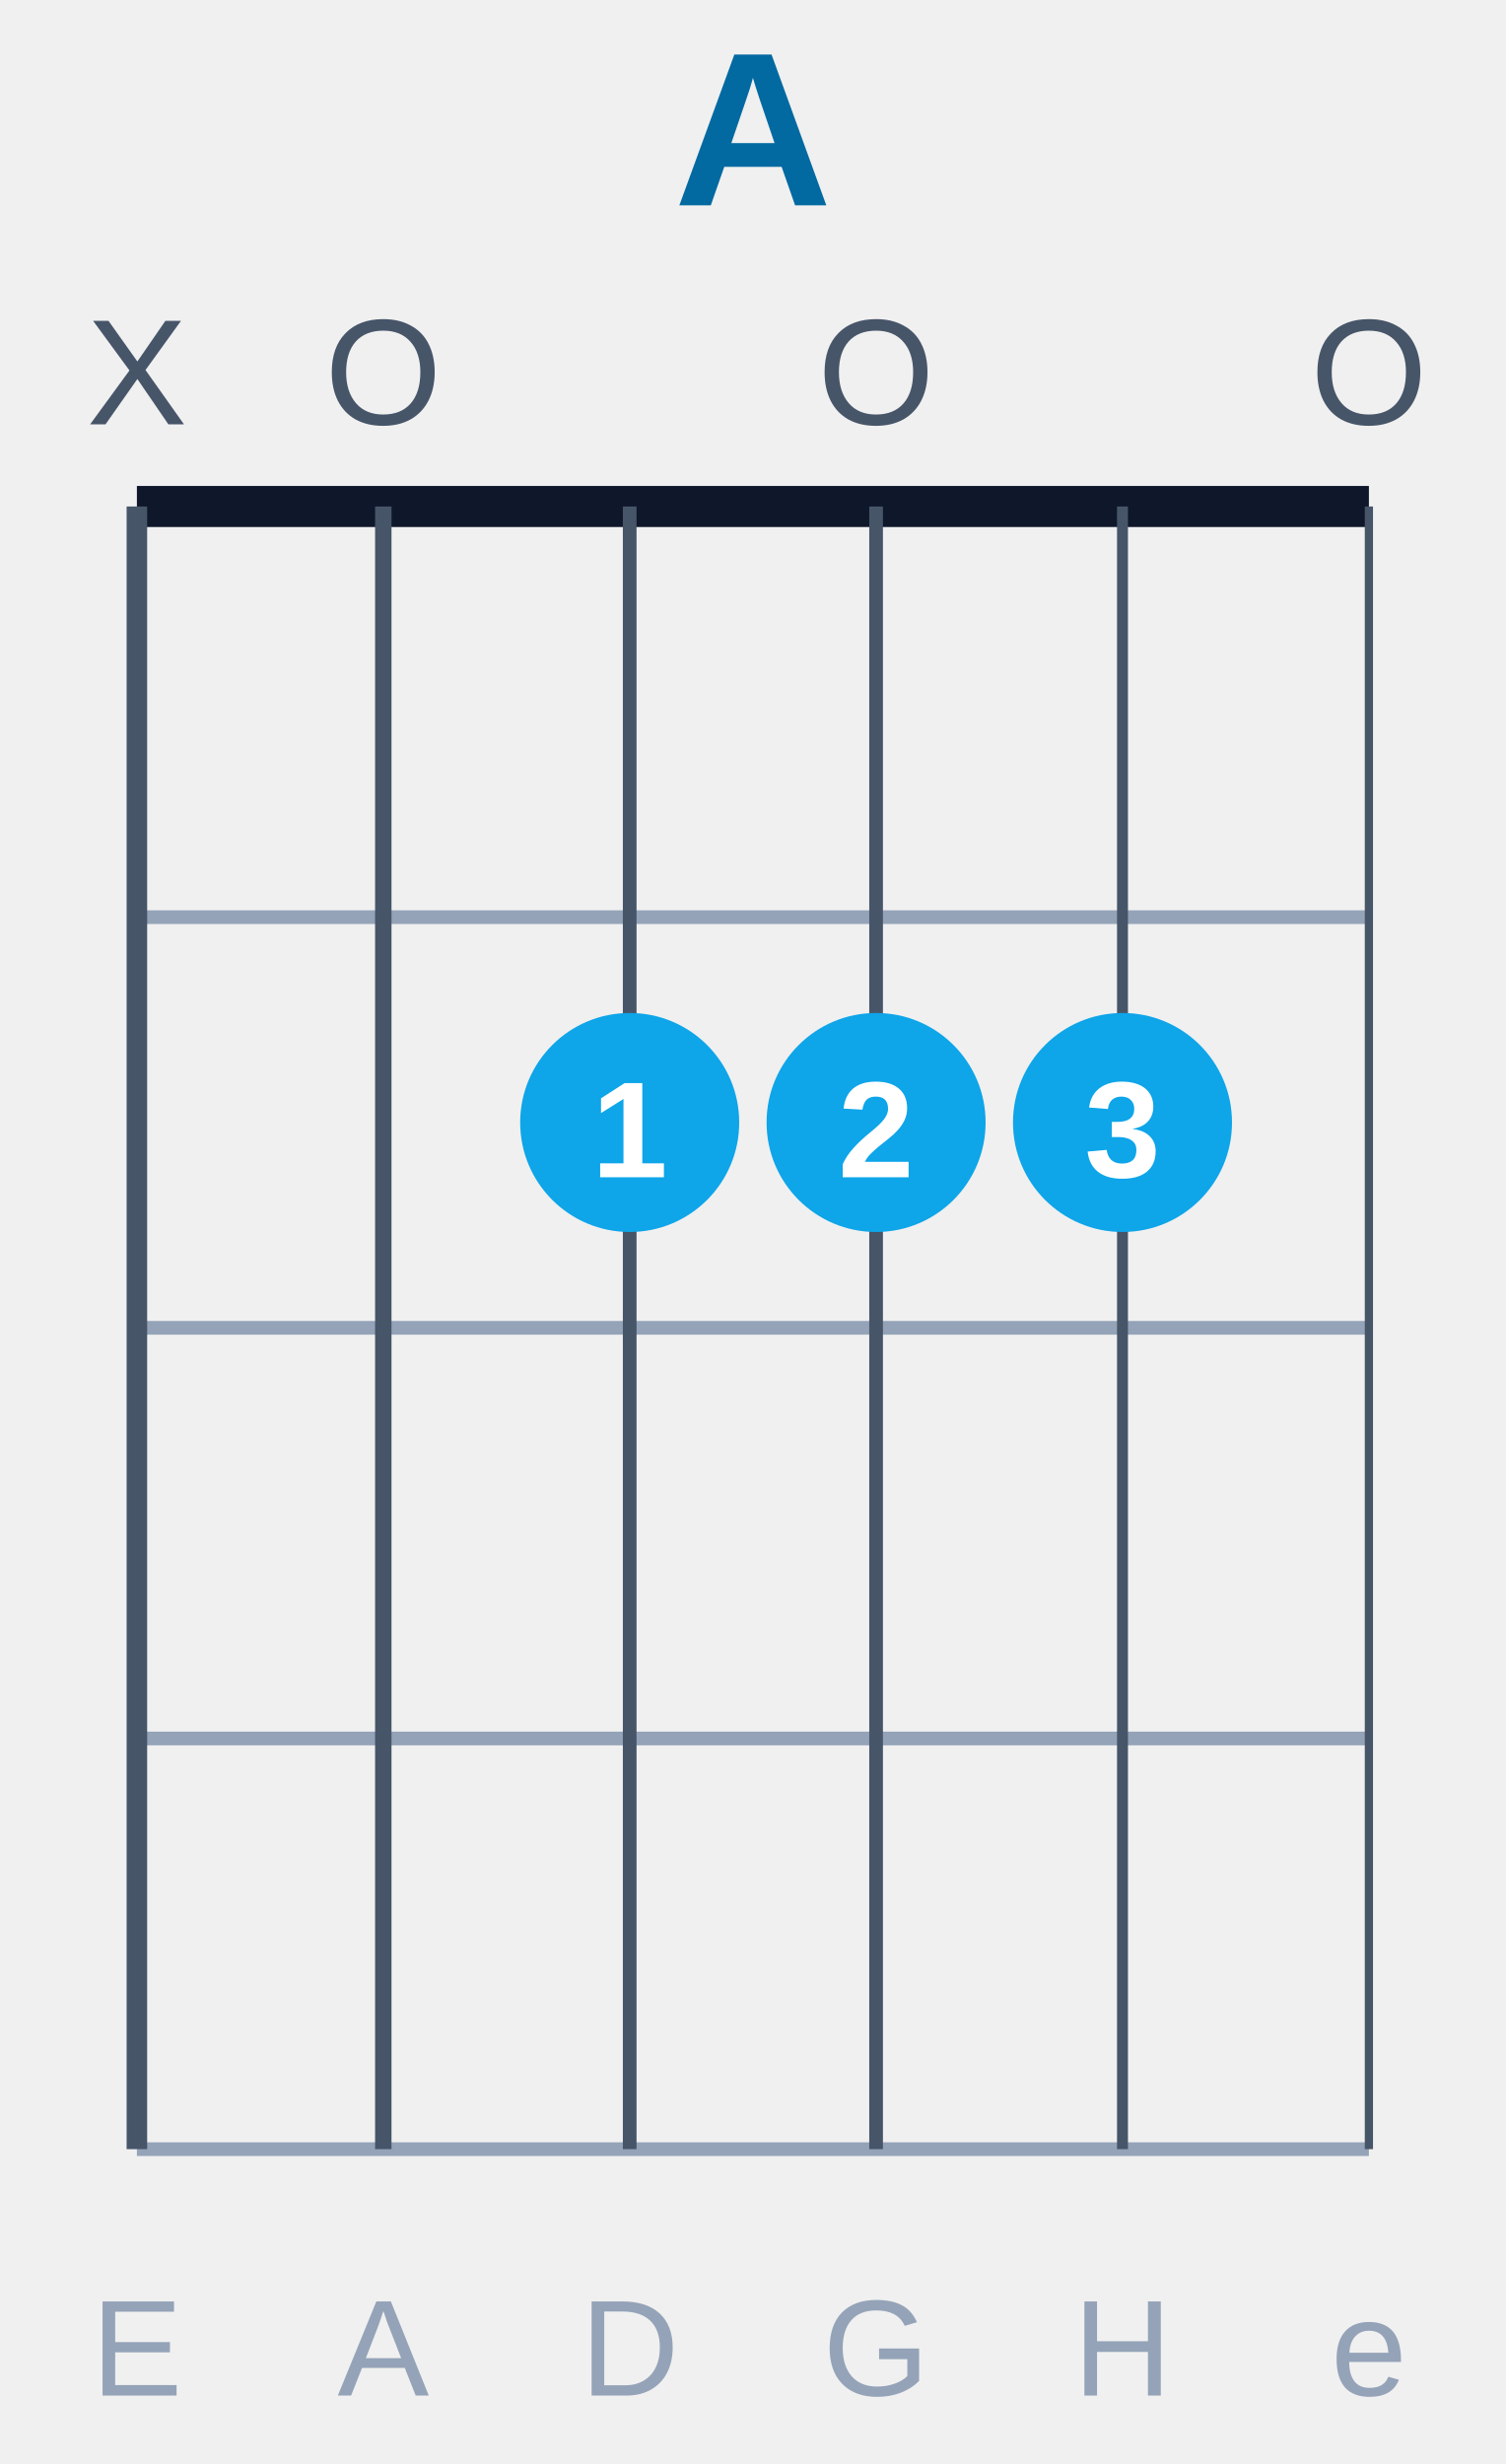
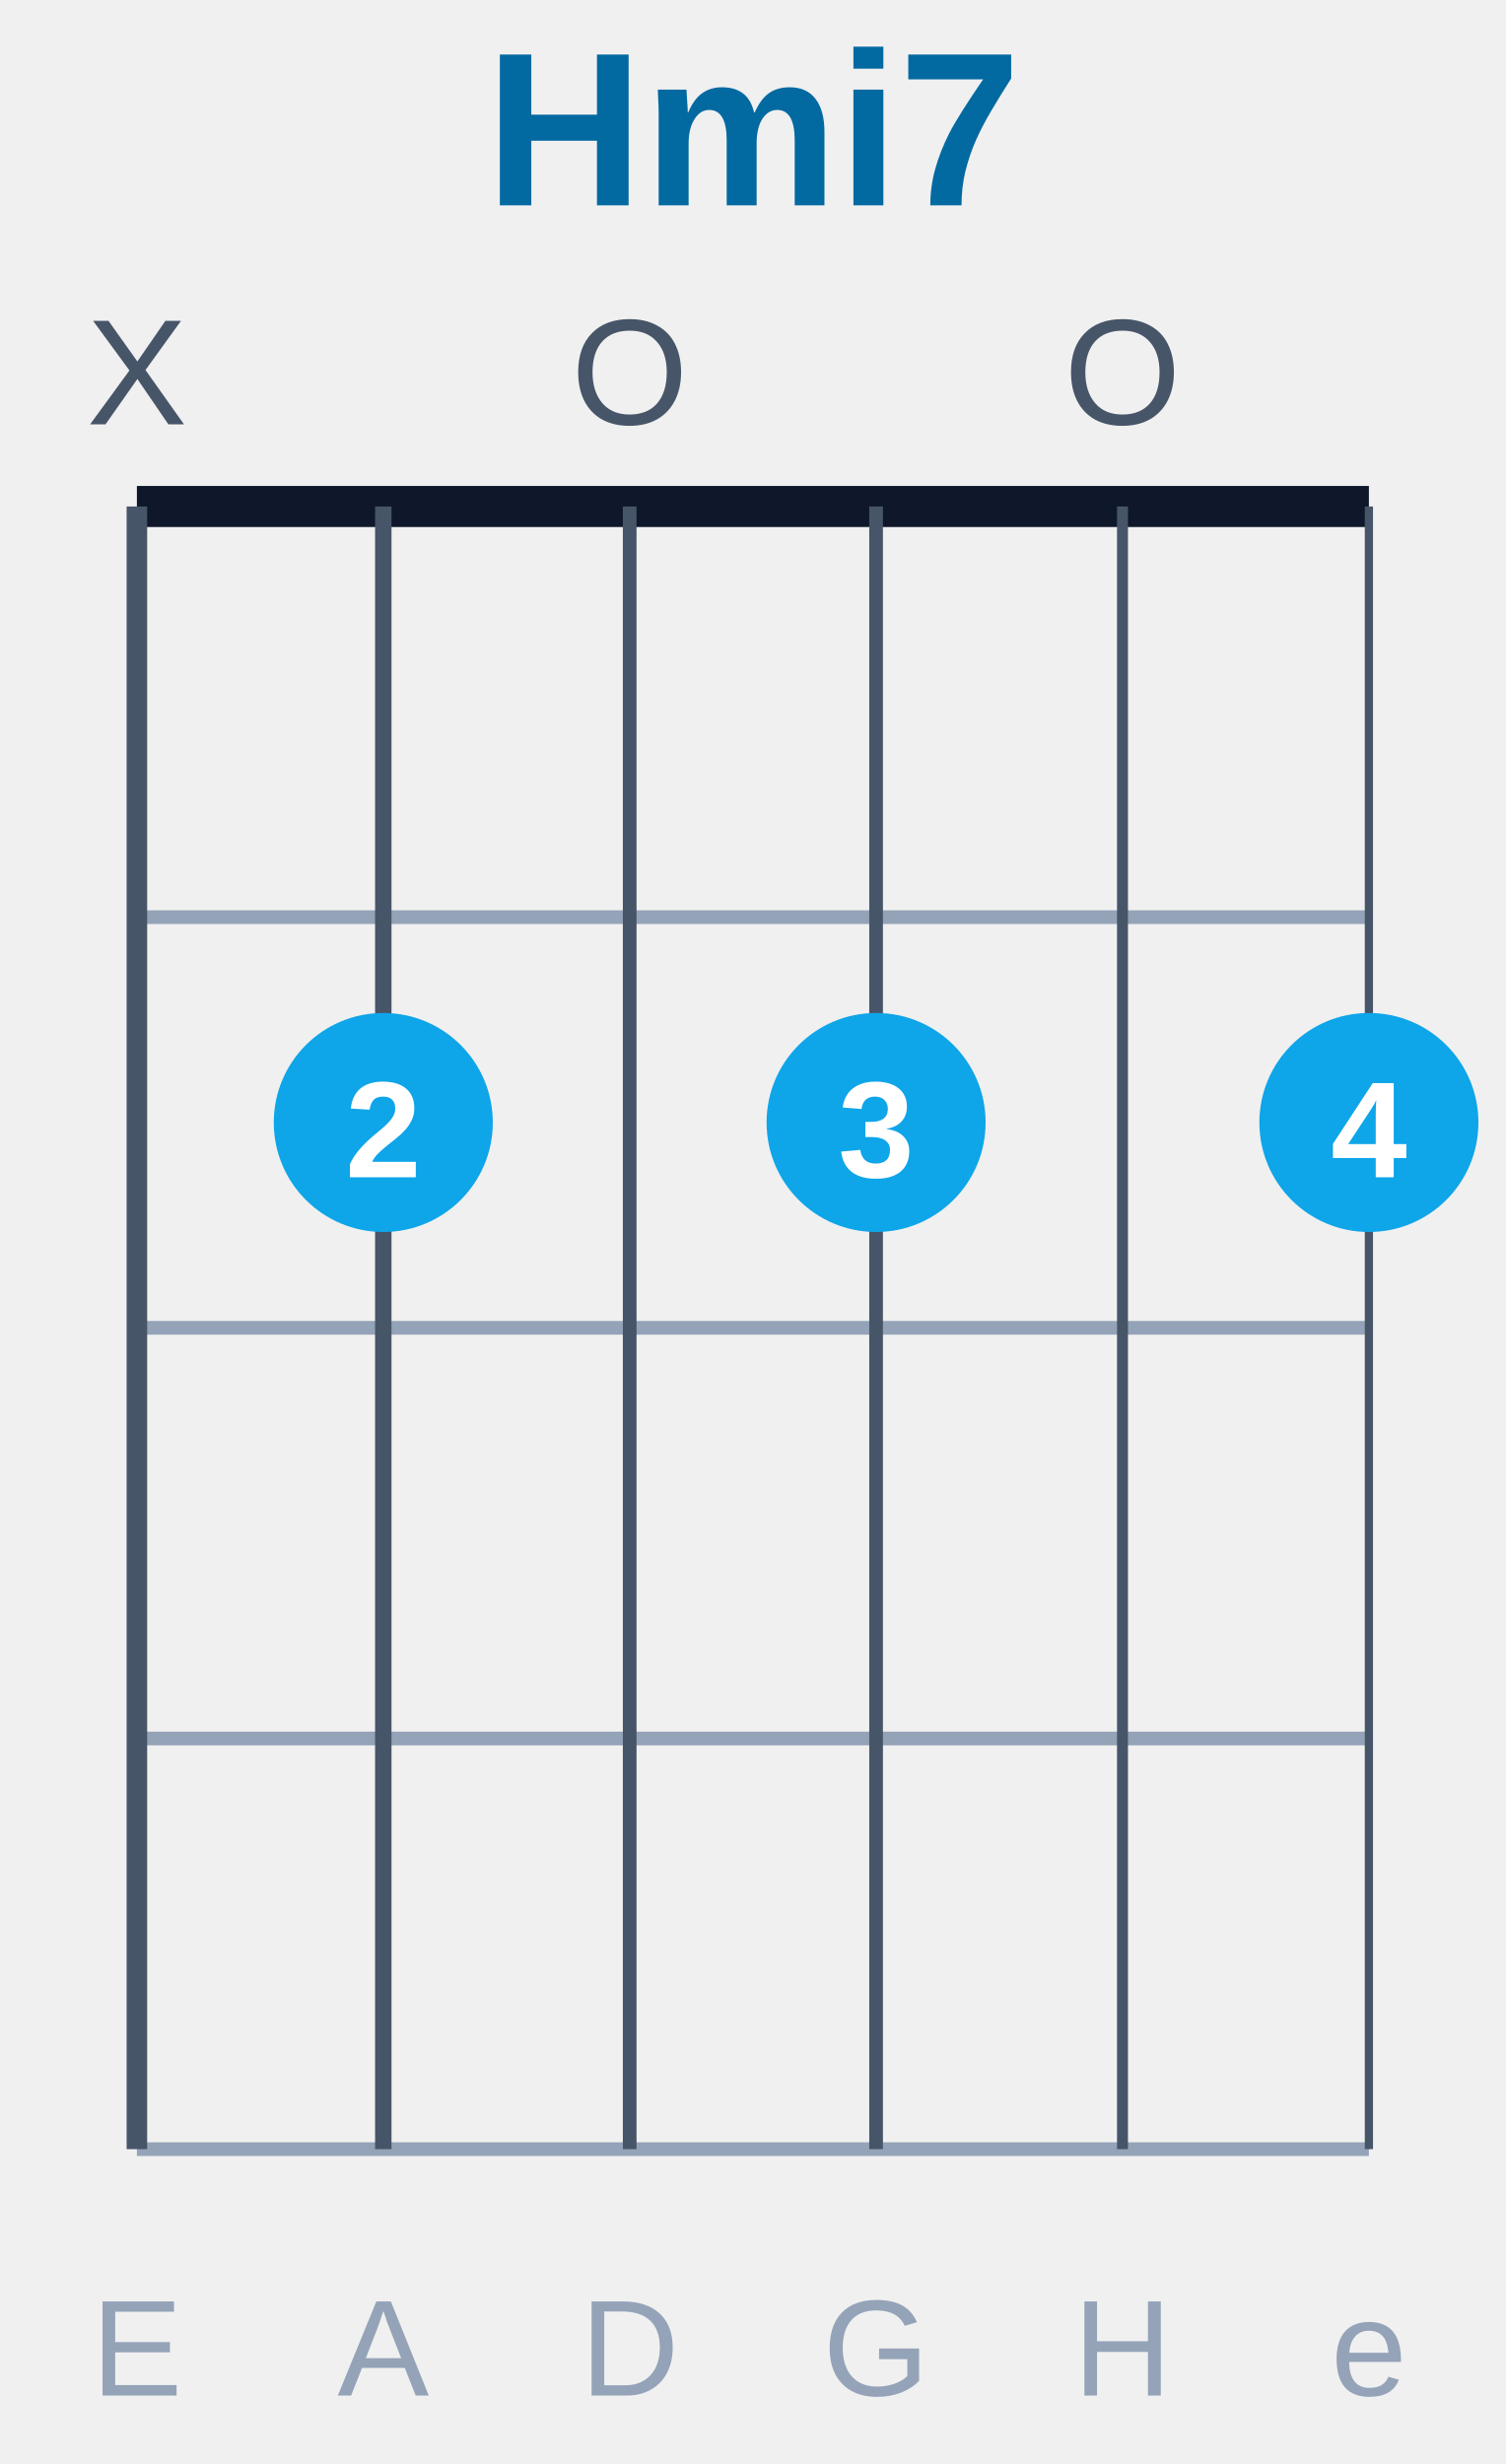
<svg xmlns="http://www.w3.org/2000/svg" viewBox="30 35 110 180" width="100%" height="100%" style="background: #ffffff; border: 1px solid #e2e8f0; border-radius: 8px; font-family: Arial, sans-serif;">
  <g transform="translate(40, 50)">
-     <text x="45" y="0" font-size="16" font-weight="bold" fill="#0369a1" text-anchor="middle">A</text>
+     <text x="45" y="0" font-size="16" font-weight="bold" fill="#0369a1" text-anchor="middle">Hmi7</text>
    <text x="0" y="16" font-size="11" fill="#475569" text-anchor="middle">X</text>
-     <text x="18" y="16" font-size="11" fill="#475569" text-anchor="middle">O</text>
-     <text x="54" y="16" font-size="11" fill="#475569" text-anchor="middle">O</text>
-     <text x="90" y="16" font-size="11" fill="#475569" text-anchor="middle">O</text>
+     <text x="36" y="16" font-size="11" fill="#475569" text-anchor="middle">O</text>
+     <text x="72" y="16" font-size="11" fill="#475569" text-anchor="middle">O</text>
    <line x1="0" y1="22" x2="90" y2="22" stroke="#0f172a" stroke-width="3" />
    <line x1="0" y1="52" x2="90" y2="52" stroke="#94a3b8" stroke-width="1" />
    <line x1="0" y1="82" x2="90" y2="82" stroke="#94a3b8" stroke-width="1" />
    <line x1="0" y1="112" x2="90" y2="112" stroke="#94a3b8" stroke-width="1" />
    <line x1="0" y1="142" x2="90" y2="142" stroke="#94a3b8" stroke-width="1" />
    <line x1="0" y1="22" x2="0" y2="142" stroke="#475569" stroke-width="1.5" />
    <line x1="18" y1="22" x2="18" y2="142" stroke="#475569" stroke-width="1.2" />
    <line x1="36" y1="22" x2="36" y2="142" stroke="#475569" stroke-width="1" />
    <line x1="54" y1="22" x2="54" y2="142" stroke="#475569" stroke-width="1" />
    <line x1="72" y1="22" x2="72" y2="142" stroke="#475569" stroke-width="0.8" />
    <line x1="90" y1="22" x2="90" y2="142" stroke="#475569" stroke-width="0.6" />
-     <circle cx="36" cy="67" r="8" fill="#0ea5e9" />
-     <text x="36" y="71" font-size="10" font-weight="bold" fill="#fff" text-anchor="middle">1</text>
    <circle cx="54" cy="67" r="8" fill="#0ea5e9" />
-     <text x="54" y="71" font-size="10" font-weight="bold" fill="#fff" text-anchor="middle">2</text>
-     <circle cx="72" cy="67" r="8" fill="#0ea5e9" />
-     <text x="72" y="71" font-size="10" font-weight="bold" fill="#fff" text-anchor="middle">3</text>
+     <text x="54" y="71" font-size="10" font-weight="bold" fill="#fff" text-anchor="middle">3</text>
+     <circle cx="18" cy="67" r="8" fill="#0ea5e9" />
+     <text x="18" y="71" font-size="10" font-weight="bold" fill="#fff" text-anchor="middle">2</text>
+     <circle cx="90" cy="67" r="8" fill="#0ea5e9" />
+     <text x="90" y="71" font-size="10" font-weight="bold" fill="#fff" text-anchor="middle">4</text>
    <text x="0" y="160" font-size="10" fill="#94a3b8" text-anchor="middle">E</text>
    <text x="18" y="160" font-size="10" fill="#94a3b8" text-anchor="middle">A</text>
    <text x="36" y="160" font-size="10" fill="#94a3b8" text-anchor="middle">D</text>
    <text x="54" y="160" font-size="10" fill="#94a3b8" text-anchor="middle">G</text>
    <text x="72" y="160" font-size="10" fill="#94a3b8" text-anchor="middle">H</text>
    <text x="90" y="160" font-size="10" fill="#94a3b8" text-anchor="middle">e</text>
  </g>
</svg>
